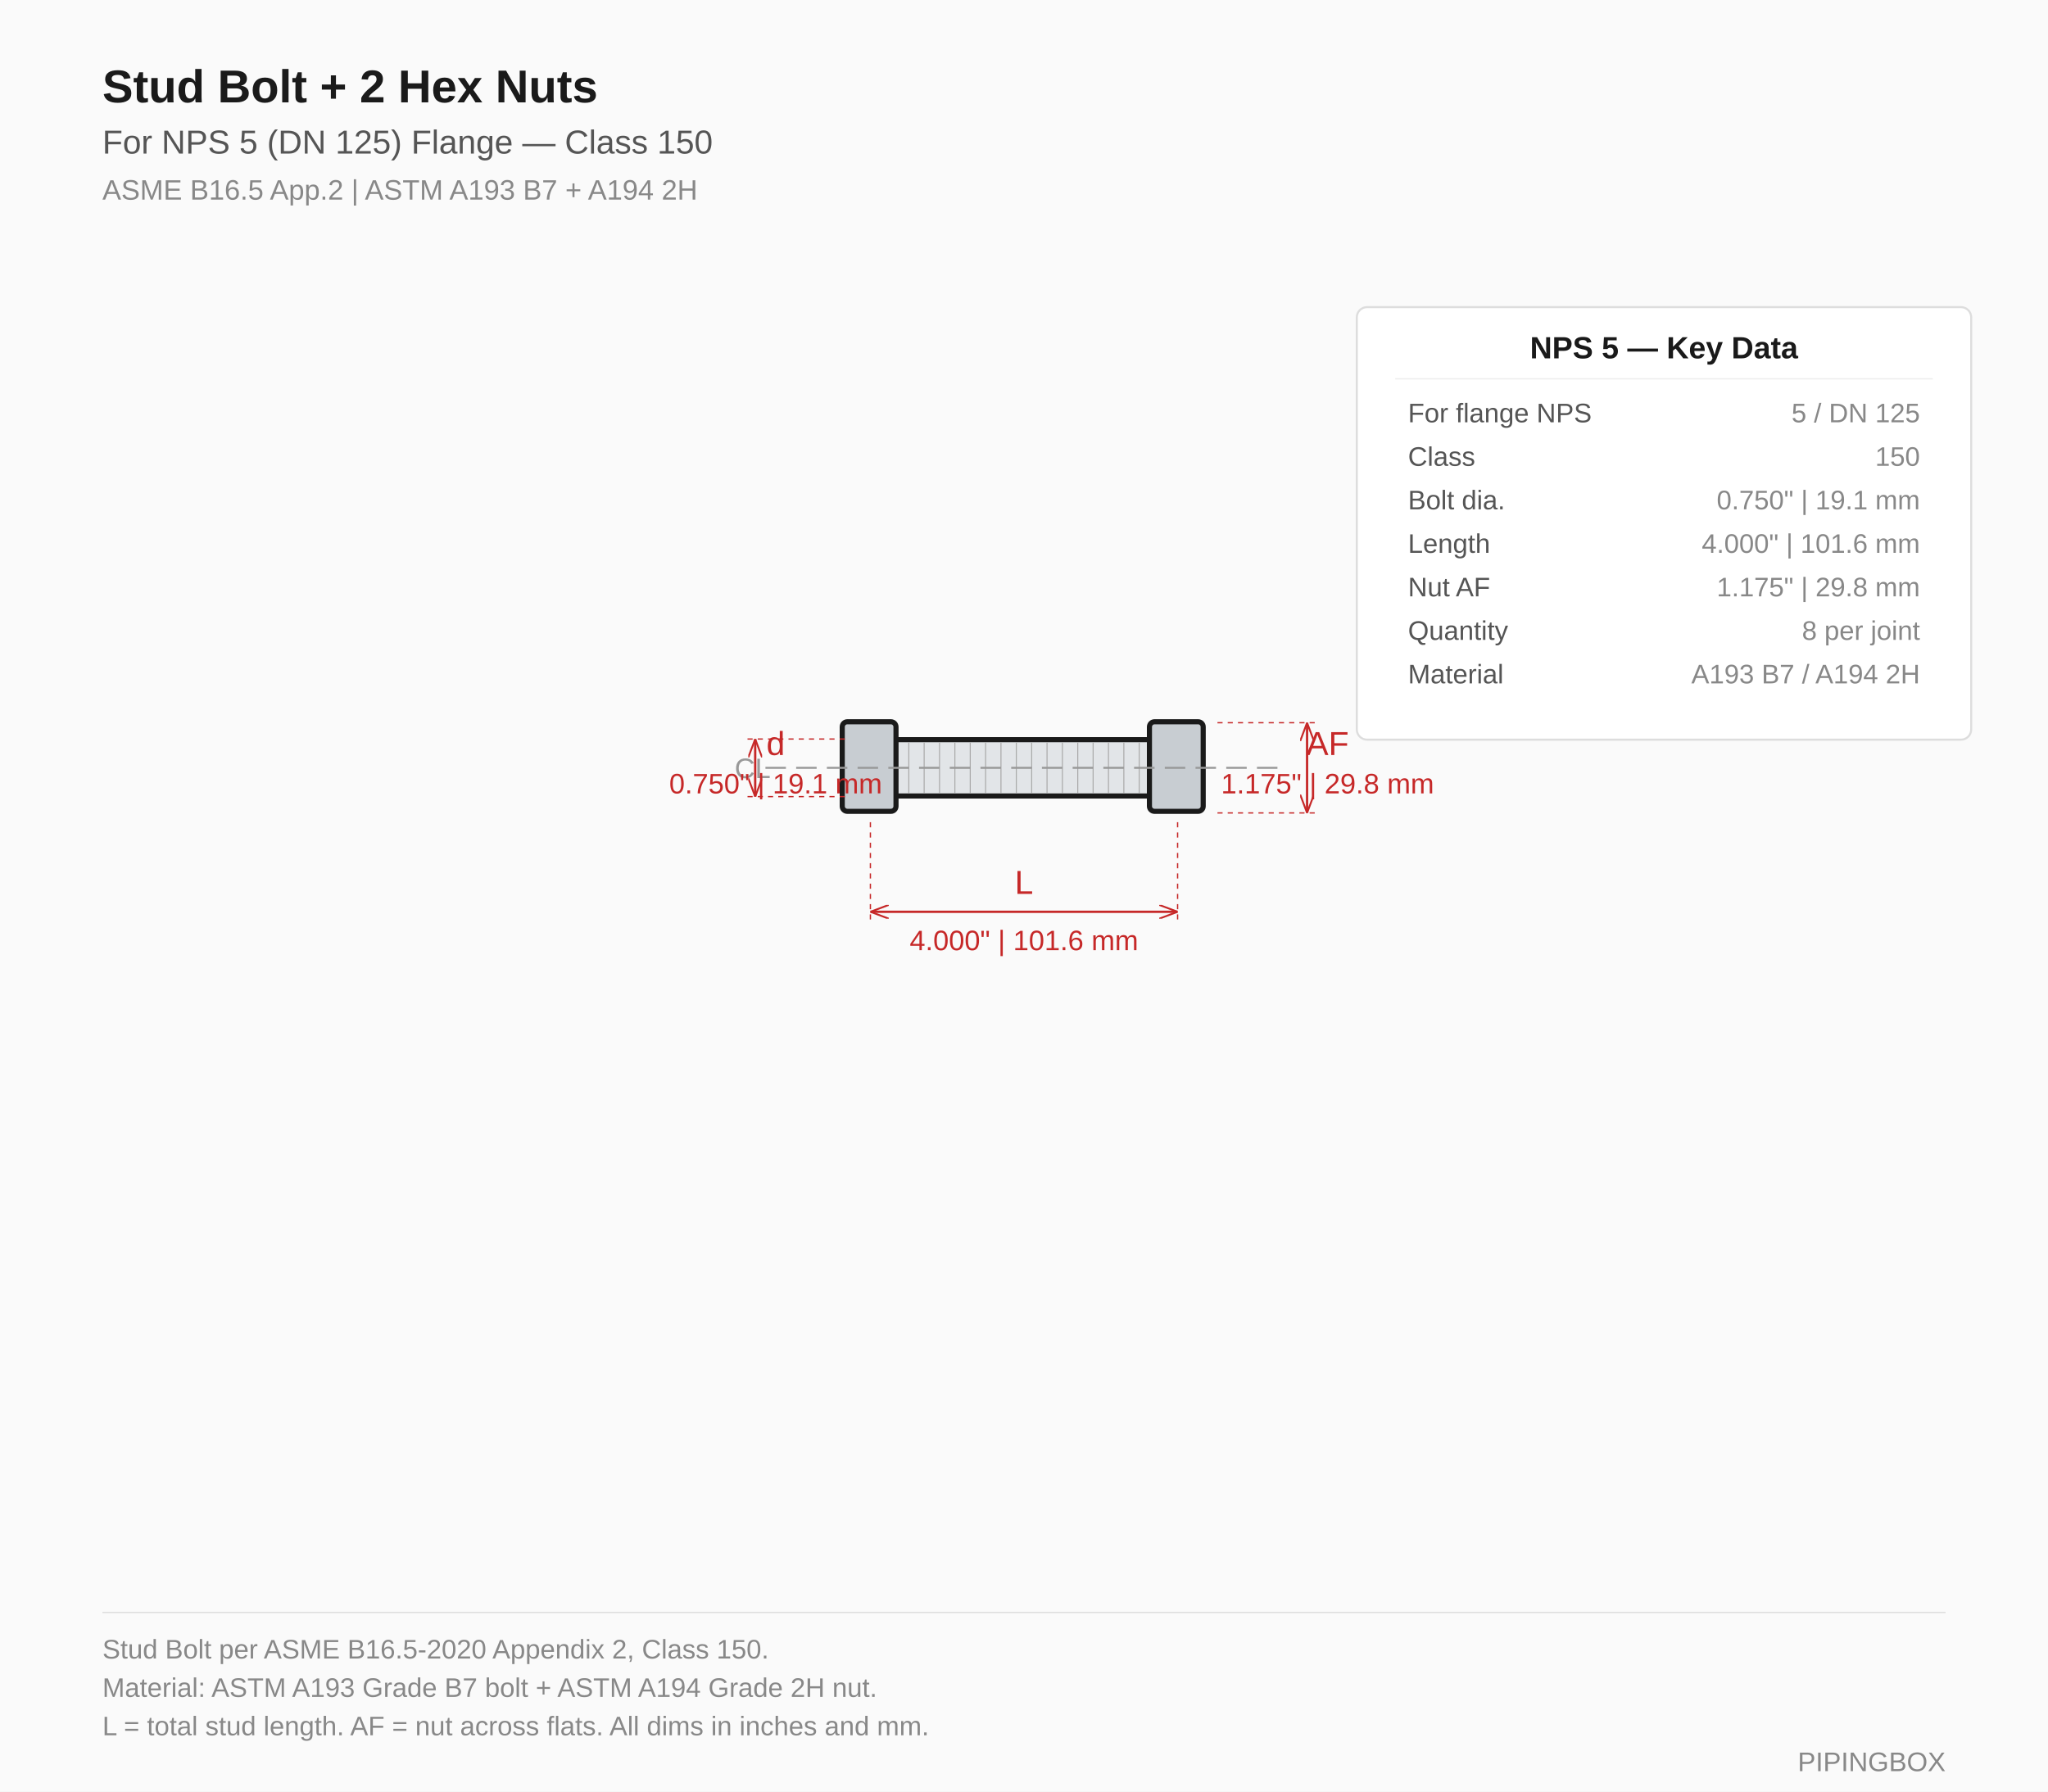
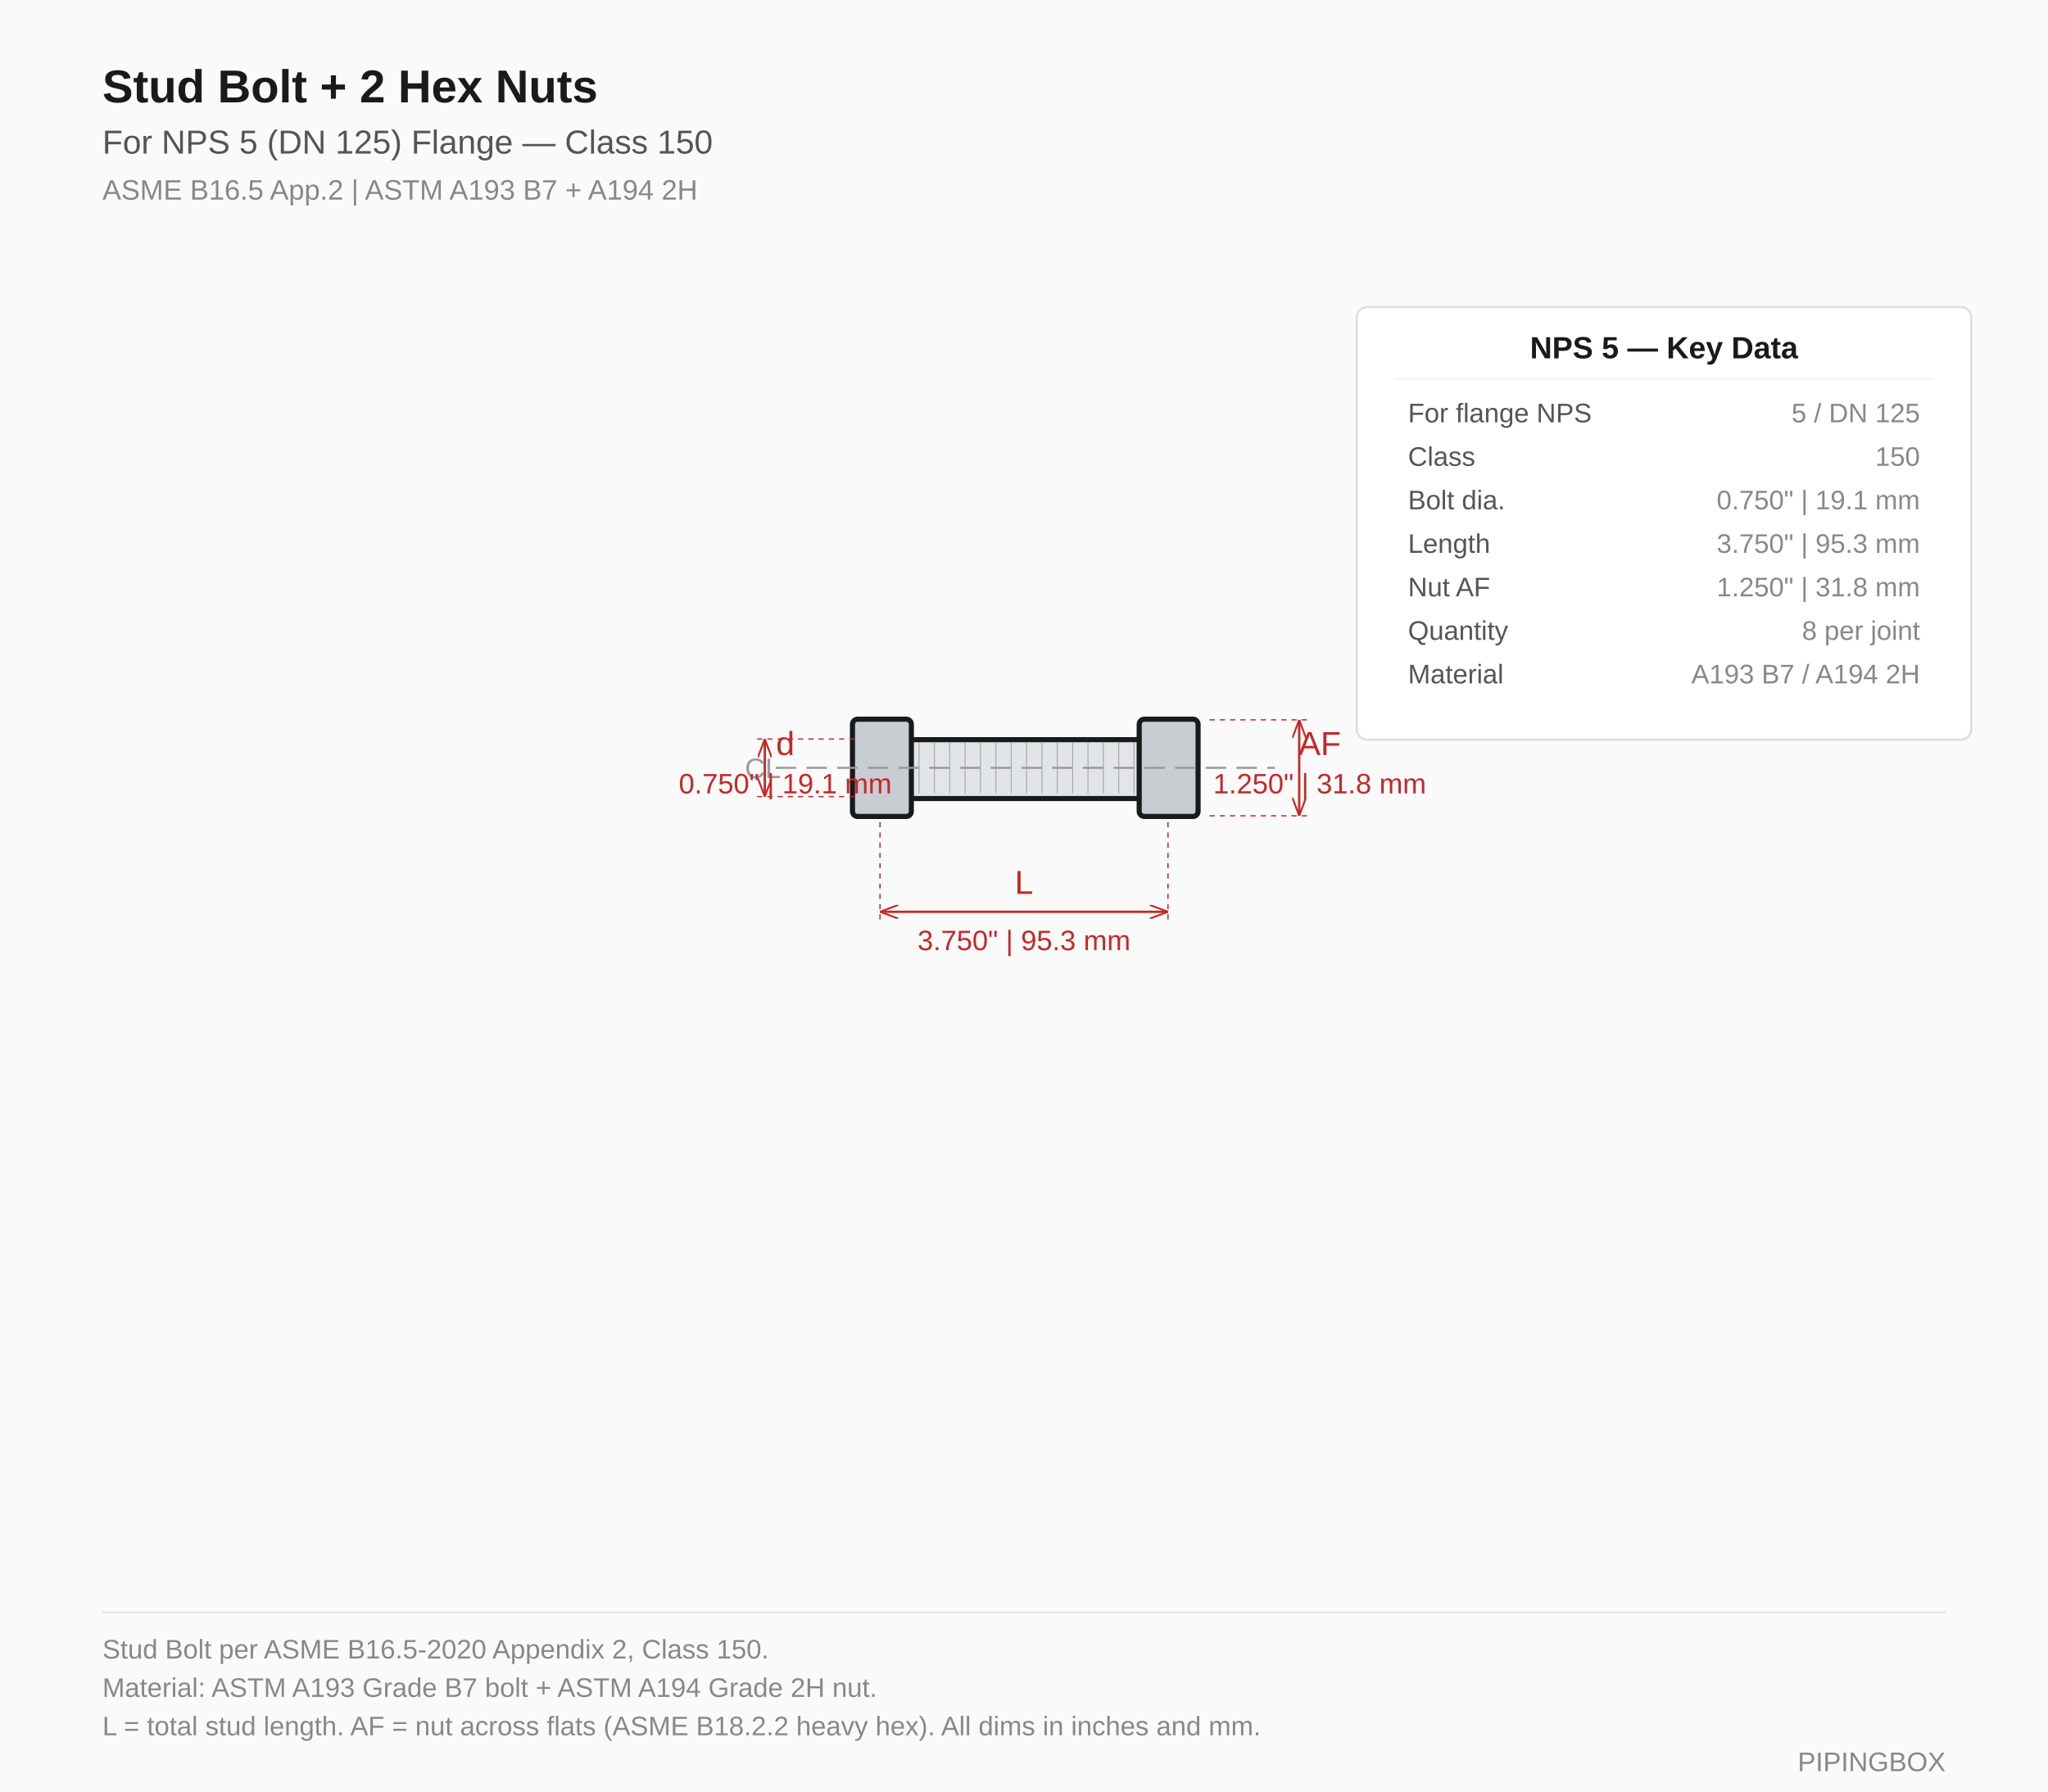
<svg xmlns="http://www.w3.org/2000/svg" viewBox="0 0 800 700" width="800" height="700">
  <defs>
    <style>
    .profile{stroke:#1a1a1a;stroke-width:2;fill:#e2e5e8}
    .bore{stroke:#555;stroke-width:1;fill:none;stroke-dasharray:4 2}
    .centerline{stroke:#999;stroke-width:.8;stroke-dasharray:8 4;fill:none}
    .dim-line{stroke:#c62828;stroke-width:.9;fill:none}
    .dim-text{font-family:'Segoe UI',Arial,sans-serif;font-size:13px;fill:#c62828;text-anchor:middle}
    .dim-sub{font-family:'Segoe UI',Arial,sans-serif;font-size:11px;fill:#c62828;text-anchor:middle}
    .title{font-family:'Segoe UI',Arial,sans-serif;font-size:18px;font-weight:600;fill:#1a1a1a}
    .subtitle{font-family:'Segoe UI',Arial,sans-serif;font-size:13px;fill:#555}
    .std-ref{font-family:'Segoe UI',Arial,sans-serif;font-size:11px;fill:#888}
    .note{font-family:'Segoe UI',Arial,sans-serif;font-size:10.5px;fill:#888}
    .label{font-family:'Segoe UI',Arial,sans-serif;font-size:11px;fill:#999;text-anchor:middle}
    .tbl-hdr{font-family:'Segoe UI',Arial,sans-serif;font-size:12px;fill:#1a1a1a;font-weight:600;text-anchor:middle}
    .tbl-key{font-family:'Segoe UI',Arial,sans-serif;font-size:10.5px;fill:#555;text-anchor:start}
    .tbl-val{font-family:'Segoe UI',Arial,sans-serif;font-size:10.5px;fill:#888;text-anchor:end}
  </style>
    <marker id="as" markerWidth="8" markerHeight="6" refX="0" refY="3" orient="auto">
      <path d="M8,0 L0,3 L8,6" fill="none" stroke="#c62828" stroke-width=".8" />
    </marker>
    <marker id="ae" markerWidth="8" markerHeight="6" refX="8" refY="3" orient="auto">
      <path d="M0,0 L8,3 L0,6" fill="none" stroke="#c62828" stroke-width=".8" />
    </marker>
  </defs>
  <rect width="800" height="700" fill="#fafafa" />
  <text x="40" y="40" class="title">Stud Bolt + 2 Hex Nuts</text>
  <text x="40" y="60" class="subtitle">For NPS 5 (DN 125) Flange — Class 150</text>
  <text x="40" y="78" class="std-ref">ASME B16.5 App.2 | ASTM A193 B7 + A194 2H</text>
-   <rect x="340" y="289" width="120" height="22" class="profile" />
-   <line x1="343" y1="290" x2="343" y2="310" stroke="#aaa" stroke-width=".4" />
-   <line x1="349" y1="290" x2="349" y2="310" stroke="#aaa" stroke-width=".4" />
-   <line x1="355" y1="290" x2="355" y2="310" stroke="#aaa" stroke-width=".4" />
-   <line x1="361" y1="290" x2="361" y2="310" stroke="#aaa" stroke-width=".4" />
-   <line x1="367" y1="290" x2="367" y2="310" stroke="#aaa" stroke-width=".4" />
-   <line x1="373" y1="290" x2="373" y2="310" stroke="#aaa" stroke-width=".4" />
-   <line x1="379" y1="290" x2="379" y2="310" stroke="#aaa" stroke-width=".4" />
-   <line x1="385" y1="290" x2="385" y2="310" stroke="#aaa" stroke-width=".4" />
-   <line x1="391" y1="290" x2="391" y2="310" stroke="#aaa" stroke-width=".4" />
-   <line x1="397" y1="290" x2="397" y2="310" stroke="#aaa" stroke-width=".4" />
-   <line x1="403" y1="290" x2="403" y2="310" stroke="#aaa" stroke-width=".4" />
-   <line x1="409" y1="290" x2="409" y2="310" stroke="#aaa" stroke-width=".4" />
-   <line x1="415" y1="290" x2="415" y2="310" stroke="#aaa" stroke-width=".4" />
-   <line x1="421" y1="290" x2="421" y2="310" stroke="#aaa" stroke-width=".4" />
-   <line x1="427" y1="290" x2="427" y2="310" stroke="#aaa" stroke-width=".4" />
-   <line x1="433" y1="290" x2="433" y2="310" stroke="#aaa" stroke-width=".4" />
-   <line x1="439" y1="290" x2="439" y2="310" stroke="#aaa" stroke-width=".4" />
-   <line x1="445" y1="290" x2="445" y2="310" stroke="#aaa" stroke-width=".4" />
-   <line x1="451" y1="290" x2="451" y2="310" stroke="#aaa" stroke-width=".4" />
-   <line x1="457" y1="290" x2="457" y2="310" stroke="#aaa" stroke-width=".4" />
-   <rect x="329" y="282" width="21" height="35" rx="2" fill="#c8cdd2" stroke="#1a1a1a" stroke-width="2" />
-   <rect x="449" y="282" width="21" height="35" rx="2" fill="#c8cdd2" stroke="#1a1a1a" stroke-width="2" />
-   <line x1="299" y1="300" x2="501" y2="300" class="centerline" />
-   <text x="294" y="304" class="label" text-anchor="end">CL</text>
-   <line x1="340.0" y1="321.25" x2="340.0" y2="361.25" stroke="#c62828" stroke-width=".5" stroke-dasharray="2 2" />
-   <line x1="460.0" y1="321.25" x2="460.0" y2="361.25" stroke="#c62828" stroke-width=".5" stroke-dasharray="2 2" />
-   <line x1="340.0" y1="356.25" x2="460.0" y2="356.25" class="dim-line" marker-start="url(#as)" marker-end="url(#ae)" />
+   <rect x="344" y="289" width="113" height="23" class="profile" />
+   <line x1="347" y1="290" x2="347" y2="310" stroke="#aaa" stroke-width=".4" />
+   <line x1="353" y1="290" x2="353" y2="310" stroke="#aaa" stroke-width=".4" />
+   <line x1="359" y1="290" x2="359" y2="310" stroke="#aaa" stroke-width=".4" />
+   <line x1="365" y1="290" x2="365" y2="310" stroke="#aaa" stroke-width=".4" />
+   <line x1="371" y1="290" x2="371" y2="310" stroke="#aaa" stroke-width=".4" />
+   <line x1="377" y1="290" x2="377" y2="310" stroke="#aaa" stroke-width=".4" />
+   <line x1="383" y1="290" x2="383" y2="310" stroke="#aaa" stroke-width=".4" />
+   <line x1="389" y1="290" x2="389" y2="310" stroke="#aaa" stroke-width=".4" />
+   <line x1="395" y1="290" x2="395" y2="310" stroke="#aaa" stroke-width=".4" />
+   <line x1="401" y1="290" x2="401" y2="310" stroke="#aaa" stroke-width=".4" />
+   <line x1="407" y1="290" x2="407" y2="310" stroke="#aaa" stroke-width=".4" />
+   <line x1="413" y1="290" x2="413" y2="310" stroke="#aaa" stroke-width=".4" />
+   <line x1="419" y1="290" x2="419" y2="310" stroke="#aaa" stroke-width=".4" />
+   <line x1="425" y1="290" x2="425" y2="310" stroke="#aaa" stroke-width=".4" />
+   <line x1="431" y1="290" x2="431" y2="310" stroke="#aaa" stroke-width=".4" />
+   <line x1="437" y1="290" x2="437" y2="310" stroke="#aaa" stroke-width=".4" />
+   <line x1="443" y1="290" x2="443" y2="310" stroke="#aaa" stroke-width=".4" />
+   <line x1="449" y1="290" x2="449" y2="310" stroke="#aaa" stroke-width=".4" />
+   <rect x="333" y="281" width="23" height="38" rx="2" fill="#c8cdd2" stroke="#1a1a1a" stroke-width="2" />
+   <rect x="445" y="281" width="23" height="38" rx="2" fill="#c8cdd2" stroke="#1a1a1a" stroke-width="2" />
+   <line x1="303" y1="300" x2="498" y2="300" class="centerline" />
+   <text x="298" y="304" class="label" text-anchor="end">CL</text>
+   <line x1="343.75" y1="321.25" x2="343.75" y2="361.25" stroke="#c62828" stroke-width=".5" stroke-dasharray="2 2" />
+   <line x1="456.25" y1="321.25" x2="456.25" y2="361.25" stroke="#c62828" stroke-width=".5" stroke-dasharray="2 2" />
+   <line x1="343.75" y1="356.25" x2="456.25" y2="356.25" class="dim-line" marker-start="url(#as)" marker-end="url(#ae)" />
  <text x="400" y="349.25" class="dim-text">L</text>
-   <text x="400" y="371.25" class="dim-sub">4.000" | 101.6 mm</text>
-   <line x1="330.0" y1="288.75" x2="290.0" y2="288.75" stroke="#c62828" stroke-width=".5" stroke-dasharray="2 2" />
-   <line x1="330.0" y1="311.25" x2="290.0" y2="311.25" stroke="#c62828" stroke-width=".5" stroke-dasharray="2 2" />
-   <line x1="295.0" y1="288.75" x2="295.0" y2="311.25" class="dim-line" marker-start="url(#as)" marker-end="url(#ae)" />
-   <text x="303.0" y="295.0" class="dim-text" text-anchor="start">d</text>
-   <text x="303.0" y="310.0" class="dim-sub" text-anchor="start">0.750" | 19.1 mm</text>
-   <line x1="475.575" y1="282.375" x2="515.575" y2="282.375" stroke="#c62828" stroke-width=".5" stroke-dasharray="2 2" />
-   <line x1="475.575" y1="317.625" x2="515.575" y2="317.625" stroke="#c62828" stroke-width=".5" stroke-dasharray="2 2" />
-   <line x1="510.575" y1="282.375" x2="510.575" y2="317.625" class="dim-line" marker-start="url(#as)" marker-end="url(#ae)" />
-   <text x="518.575" y="295.0" class="dim-text" text-anchor="start">AF</text>
-   <text x="518.575" y="310.0" class="dim-sub" text-anchor="start">1.175" | 29.8 mm</text>
+   <text x="400" y="371.25" class="dim-sub">3.750" | 95.3 mm</text>
+   <line x1="333.75" y1="288.75" x2="293.75" y2="288.75" stroke="#c62828" stroke-width=".5" stroke-dasharray="2 2" />
+   <line x1="333.75" y1="311.25" x2="293.75" y2="311.25" stroke="#c62828" stroke-width=".5" stroke-dasharray="2 2" />
+   <line x1="298.75" y1="288.75" x2="298.75" y2="311.25" class="dim-line" marker-start="url(#as)" marker-end="url(#ae)" />
+   <text x="306.75" y="295" class="dim-text" text-anchor="start">d</text>
+   <text x="306.75" y="310" class="dim-sub" text-anchor="start">0.750" | 19.1 mm</text>
+   <line x1="472.5" y1="281.25" x2="512.5" y2="281.25" stroke="#c62828" stroke-width=".5" stroke-dasharray="2 2" />
+   <line x1="472.5" y1="318.75" x2="512.5" y2="318.75" stroke="#c62828" stroke-width=".5" stroke-dasharray="2 2" />
+   <line x1="507.5" y1="281.25" x2="507.5" y2="318.75" class="dim-line" marker-start="url(#as)" marker-end="url(#ae)" />
+   <text x="515.5" y="295" class="dim-text" text-anchor="start">AF</text>
+   <text x="515.5" y="310" class="dim-sub" text-anchor="start">1.250" | 31.8 mm</text>
  <rect x="530" y="120" width="240" height="169" rx="4" fill="white" stroke="#ddd" stroke-width=".8" />
  <text x="650" y="140" class="tbl-hdr">NPS 5 — Key Data</text>
  <line x1="545" y1="148" x2="755" y2="148" stroke="#eee" stroke-width=".5" />
  <text x="550" y="165" class="tbl-key">For flange NPS</text>
  <text x="750" y="165" class="tbl-val">5 / DN 125</text>
  <text x="550" y="182" class="tbl-key">Class</text>
  <text x="750" y="182" class="tbl-val">150</text>
  <text x="550" y="199" class="tbl-key">Bolt dia.</text>
  <text x="750" y="199" class="tbl-val">0.750" | 19.1 mm</text>
  <text x="550" y="216" class="tbl-key">Length</text>
-   <text x="750" y="216" class="tbl-val">4.000" | 101.6 mm</text>
+   <text x="750" y="216" class="tbl-val">3.750" | 95.3 mm</text>
  <text x="550" y="233" class="tbl-key">Nut AF</text>
-   <text x="750" y="233" class="tbl-val">1.175" | 29.8 mm</text>
+   <text x="750" y="233" class="tbl-val">1.250" | 31.8 mm</text>
  <text x="550" y="250" class="tbl-key">Quantity</text>
  <text x="750" y="250" class="tbl-val">8 per joint</text>
  <text x="550" y="267" class="tbl-key">Material</text>
  <text x="750" y="267" class="tbl-val">A193 B7 / A194 2H</text>
  <line x1="40" y1="630" x2="760" y2="630" stroke="#ddd" stroke-width=".5" />
  <text x="40" y="648" class="note">Stud Bolt per ASME B16.5-2020 Appendix 2, Class 150.</text>
  <text x="40" y="663" class="note">Material: ASTM A193 Grade B7 bolt + ASTM A194 Grade 2H nut.</text>
-   <text x="40" y="678" class="note">L = total stud length. AF = nut across flats. All dims in inches and mm.</text>
+   <text x="40" y="678" class="note">L = total stud length. AF = nut across flats (ASME B18.2.2 heavy hex). All dims in inches and mm.</text>
  <text x="760" y="692" class="note" text-anchor="end" fill="#ccc">PIPINGBOX</text>
</svg>
